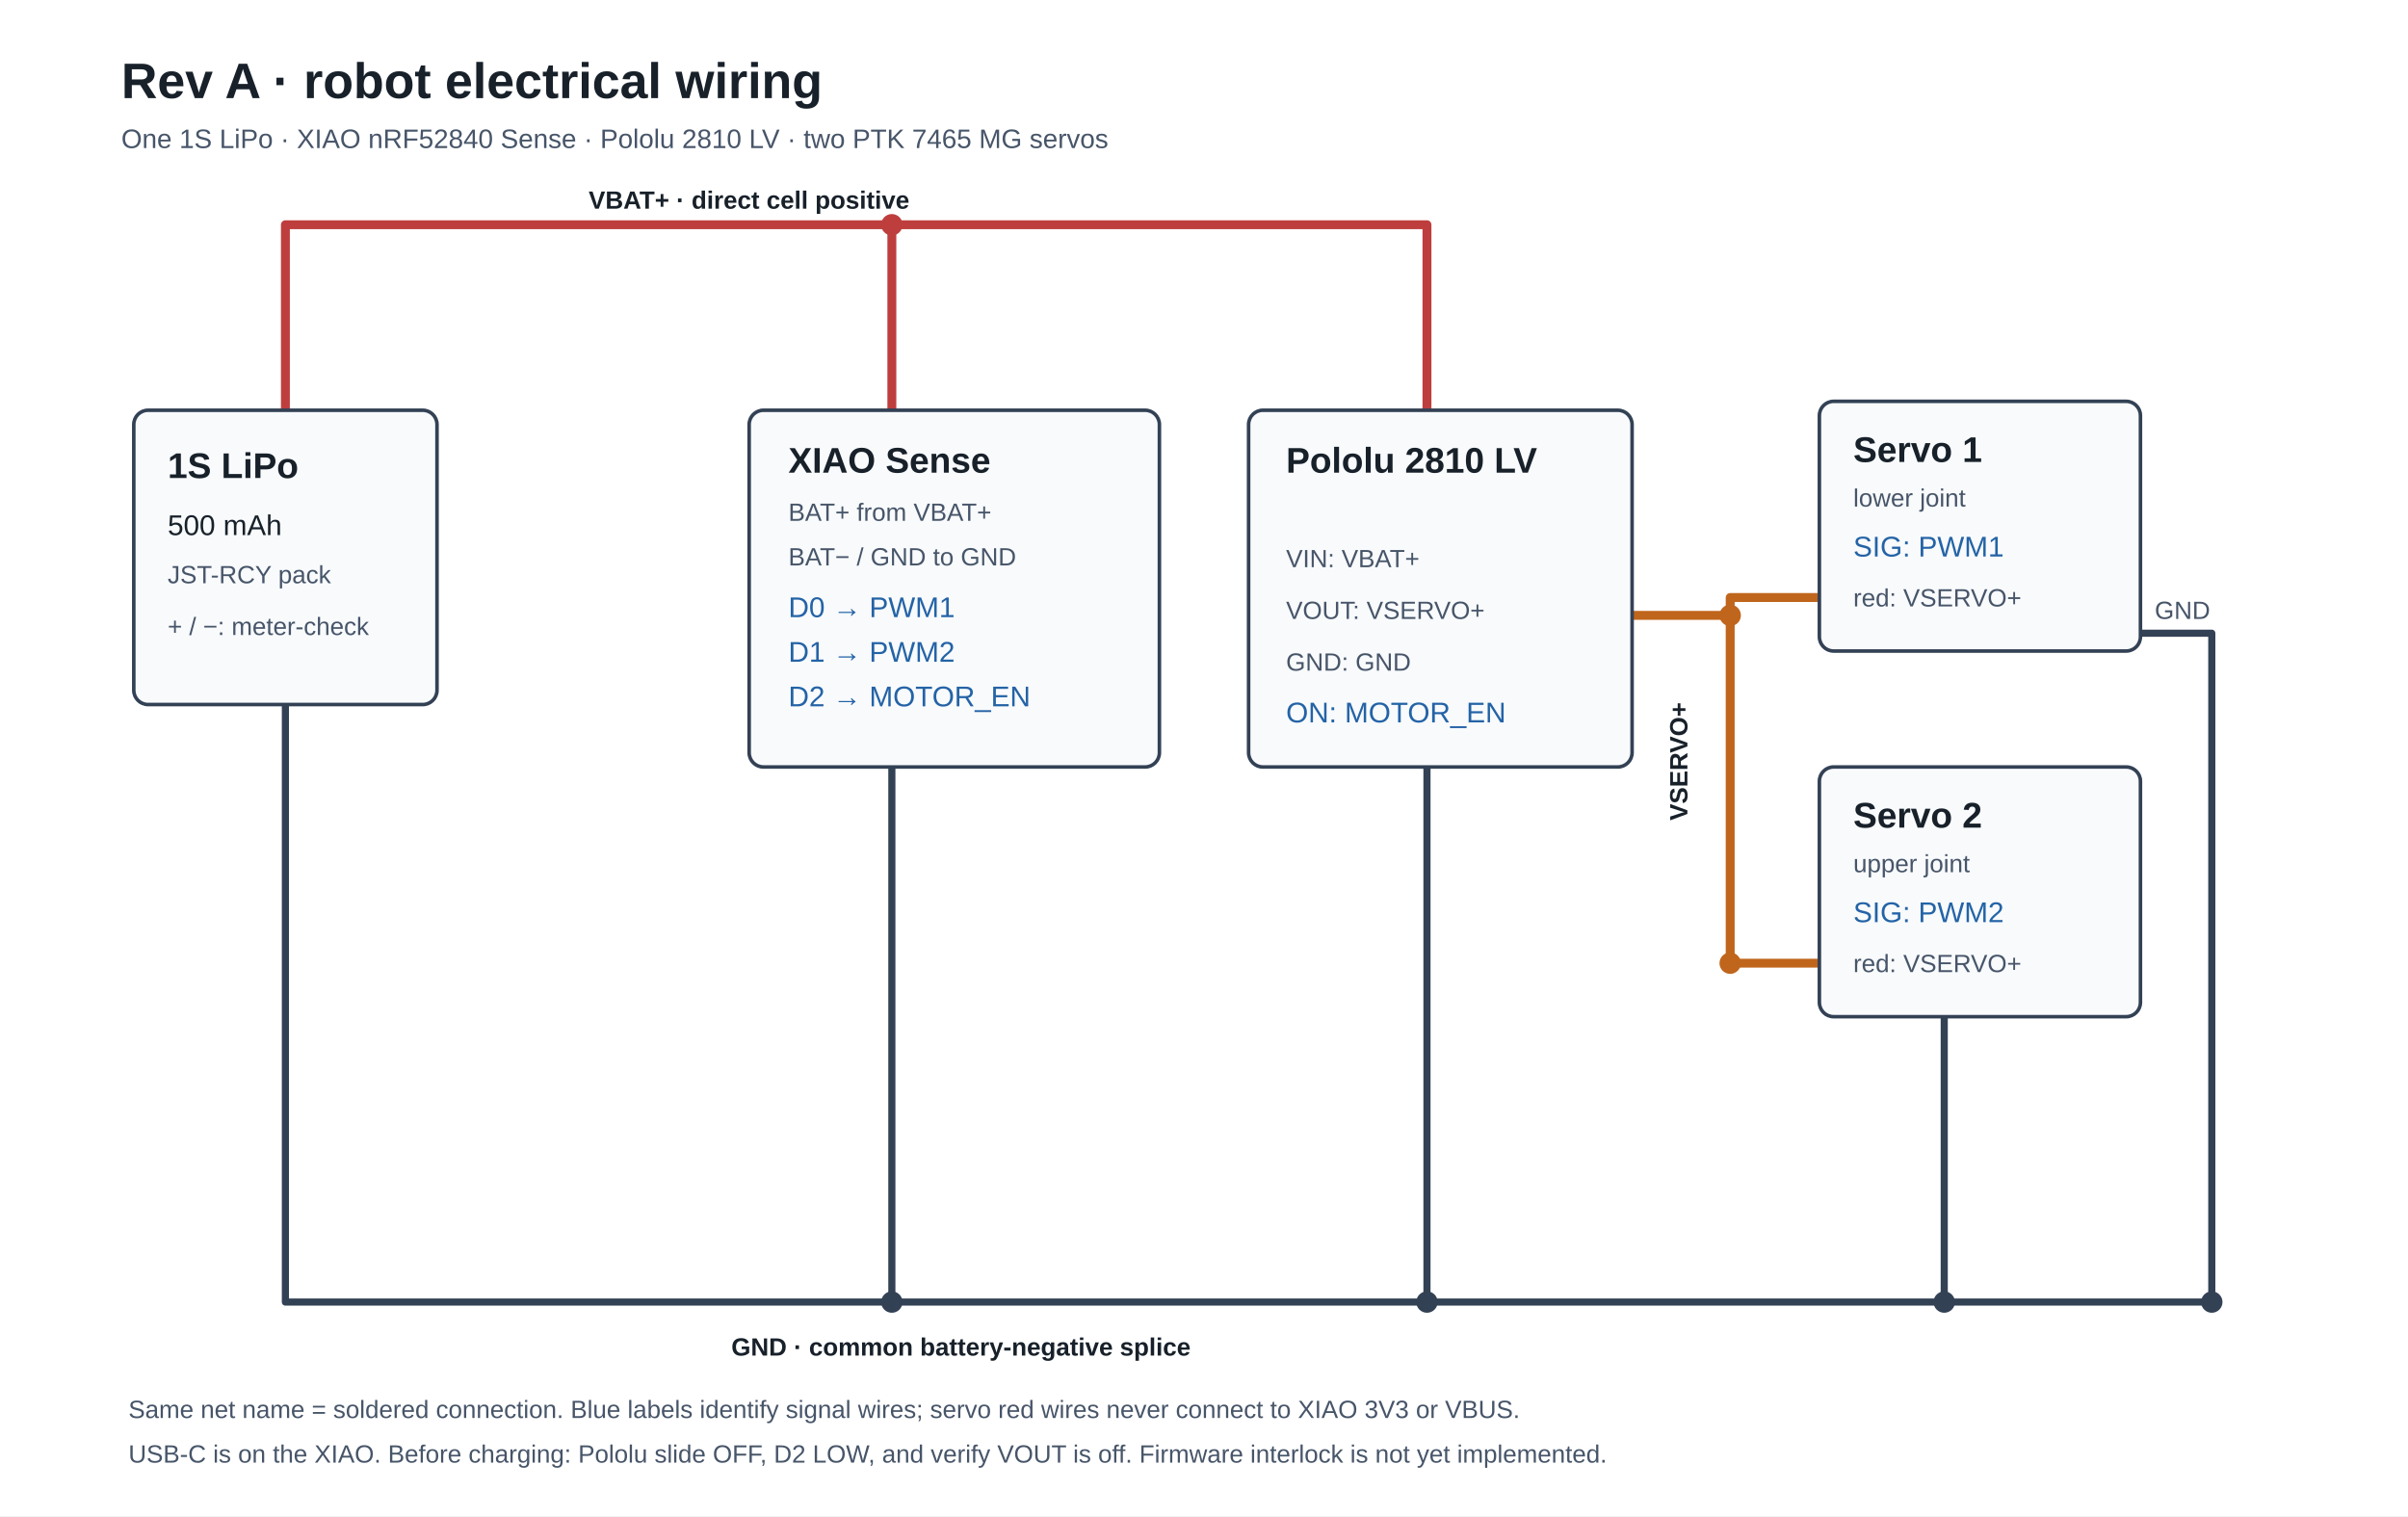
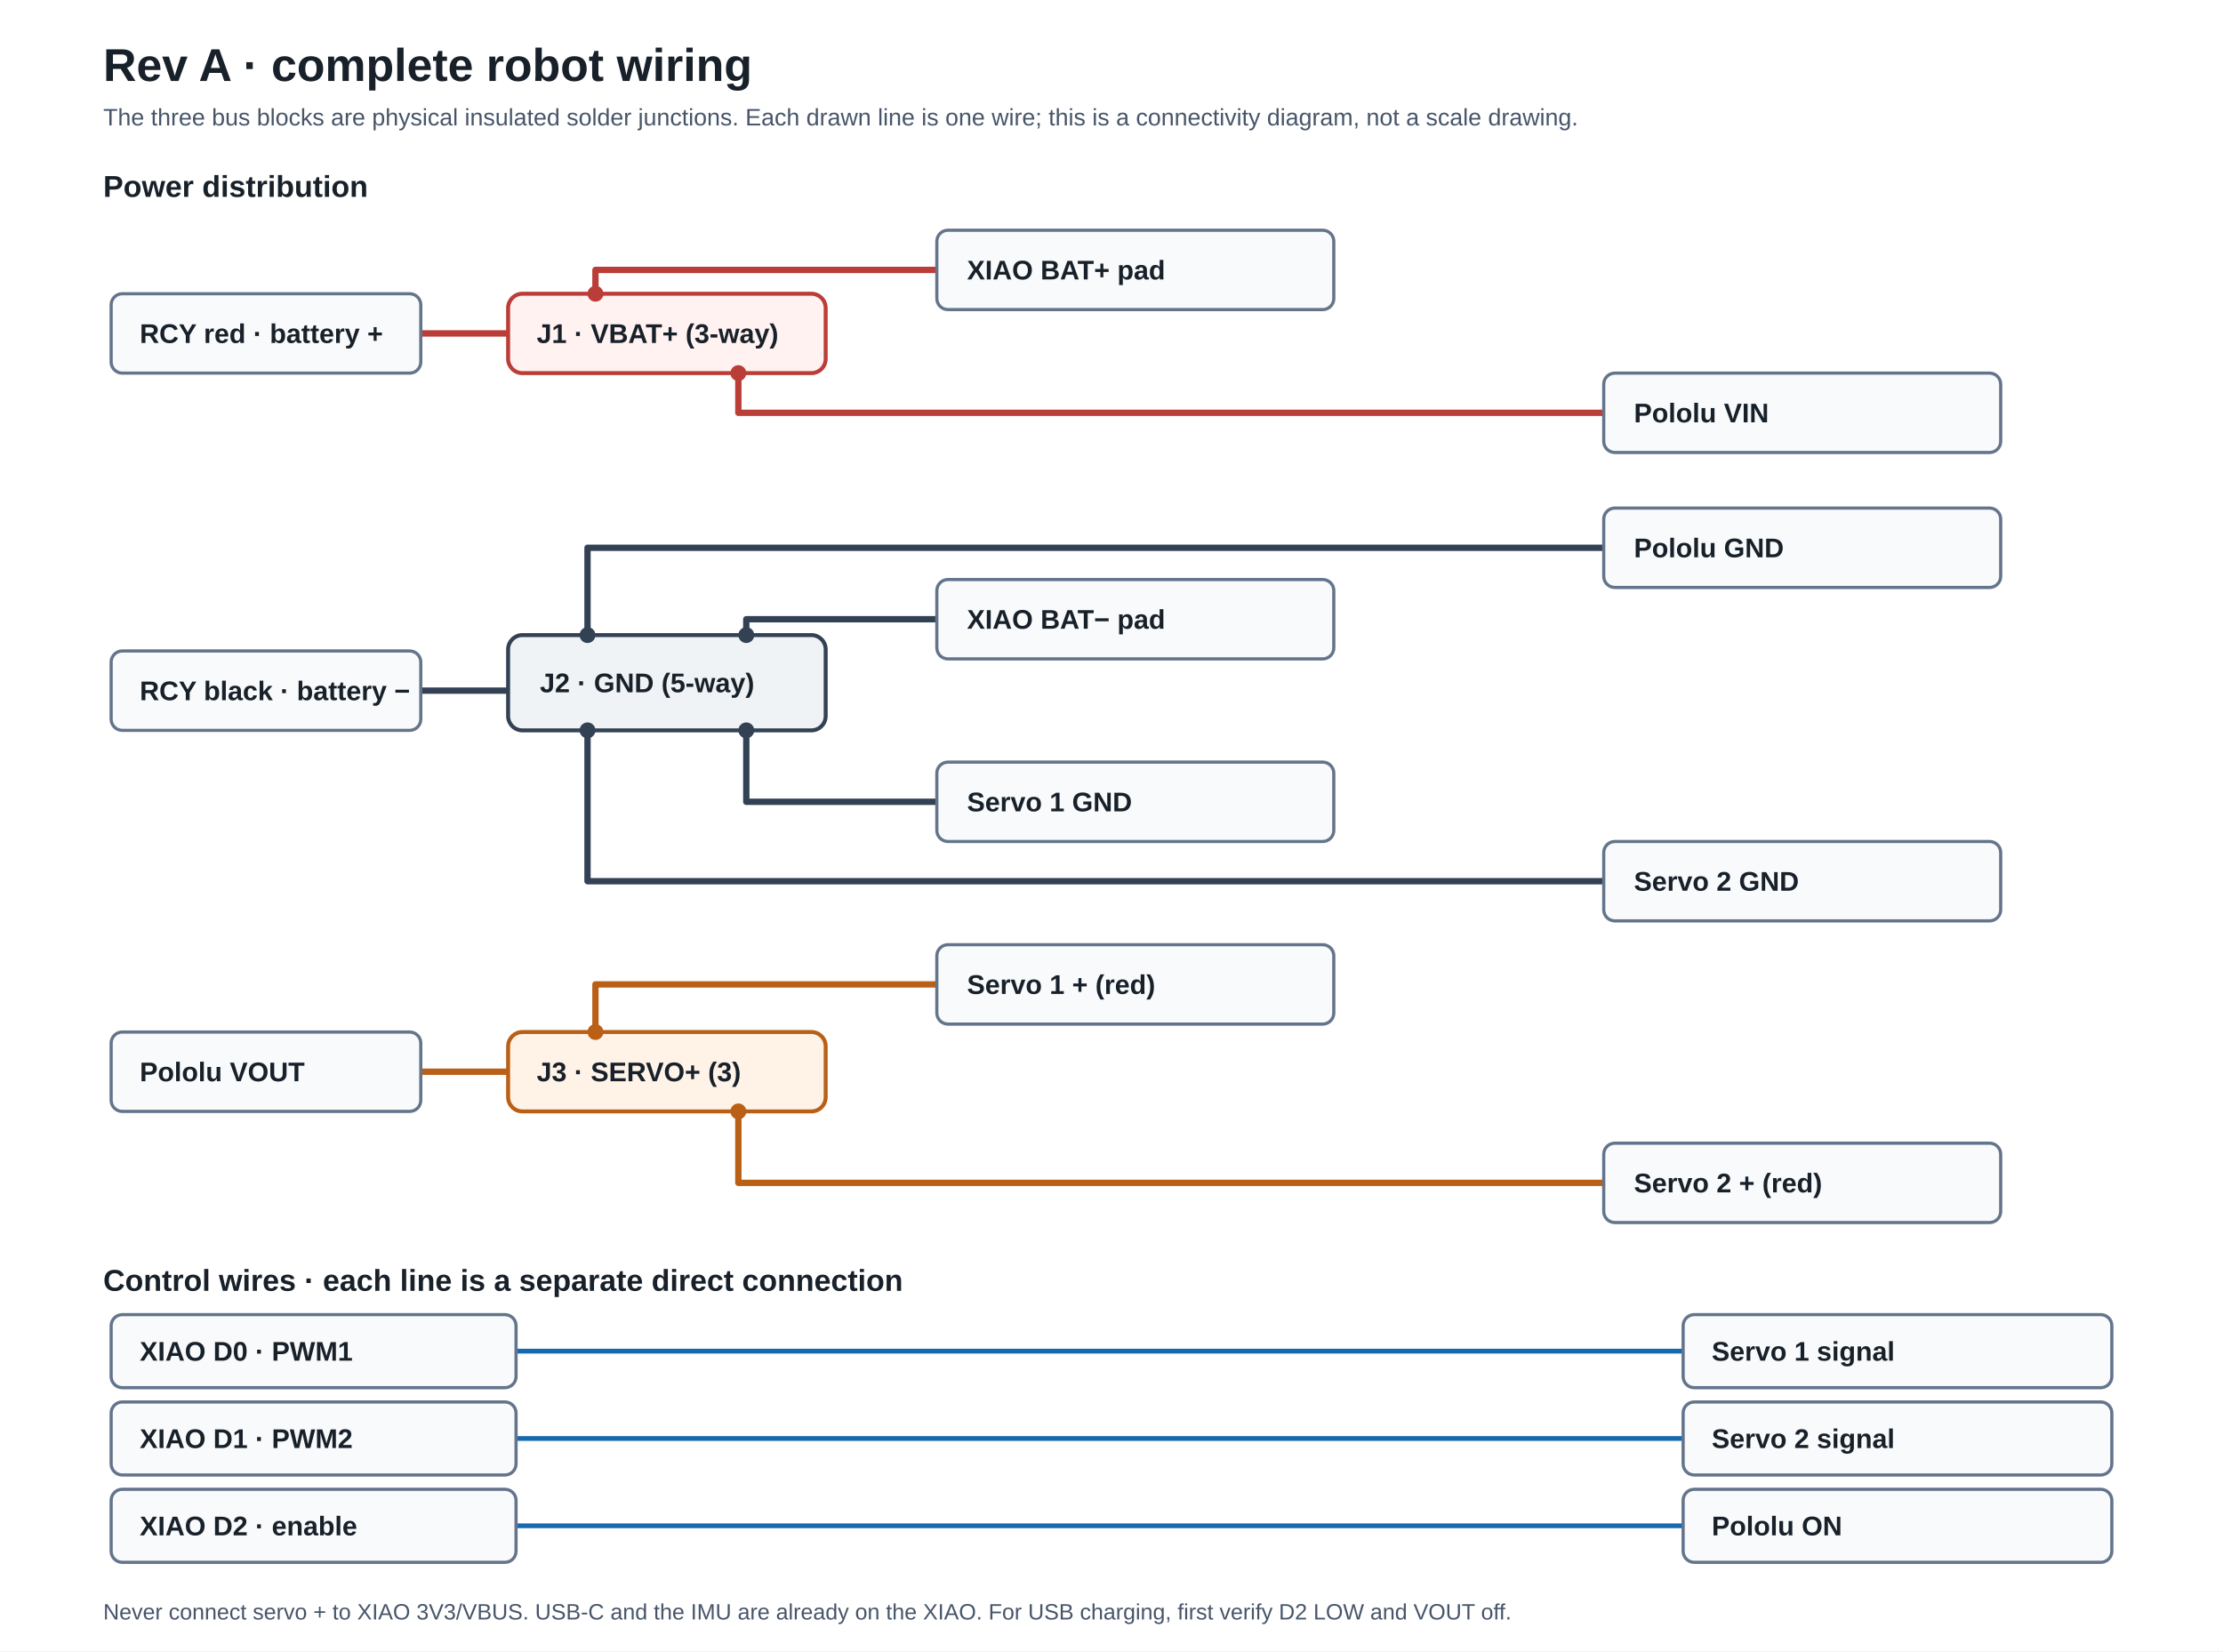
- <svg xmlns="http://www.w3.org/2000/svg" viewBox="0 0 1350 850" role="img" aria-labelledby="title description">
+ <svg xmlns="http://www.w3.org/2000/svg" viewBox="0 0 1400 1040" role="img" aria-labelledby="title description">
  <defs>
    <style>
      text { font-family: Arial, Helvetica, sans-serif; fill: #18212a; }
-       .title { font-size: 28px; font-weight: 700; }
-       .sub { font-size: 15px; fill: #475569; }
-       .block-title { font-size: 20px; font-weight: 700; }
-       .body { font-size: 16px; }
-       .small { font-size: 14px; fill: #475569; }
-       .net { font-size: 14px; font-weight: 700; }
-       .box { fill: #f8fafc; stroke: #334155; stroke-width: 2; rx: 8; }
-       .plus { fill: none; stroke: #be3e3e; stroke-width: 5; stroke-linecap: round; stroke-linejoin: round; }
-       .motor { fill: none; stroke: #bf651c; stroke-width: 5; stroke-linecap: round; stroke-linejoin: round; }
+       .title { font-size: 29px; font-weight: 700; }
+       .subtitle { font-size: 15px; fill: #475569; }
+       .section { font-size: 19px; font-weight: 700; }
+       .label { font-size: 17px; font-weight: 600; }
+       .detail { font-size: 14px; fill: #475569; }
+       .bus-label { font-size: 17px; font-weight: 700; }
+       .box { fill: #f8fafc; stroke: #64748b; stroke-width: 2; rx: 7; }
+       .bus-plus { fill: #fff2f0; stroke: #bb3d38; stroke-width: 2.5; rx: 9; }
+       .bus-ground { fill: #f0f3f6; stroke: #334155; stroke-width: 2.5; rx: 9; }
+       .bus-servo { fill: #fff3e8; stroke: #b95f16; stroke-width: 2.5; rx: 9; }
+       .plus { fill: none; stroke: #bb3d38; stroke-width: 4; stroke-linecap: round; stroke-linejoin: round; }
      .ground { fill: none; stroke: #334155; stroke-width: 4; stroke-linecap: round; stroke-linejoin: round; }
-       .signal { fill: #2463a6; }
-       .dot-plus { fill: #be3e3e; }
-       .dot-motor { fill: #bf651c; }
+       .servo { fill: none; stroke: #b95f16; stroke-width: 4; stroke-linecap: round; stroke-linejoin: round; }
+       .signal { fill: none; stroke: #1769ad; stroke-width: 3; stroke-linecap: round; }
+       .dot-plus { fill: #bb3d38; }
      .dot-ground { fill: #334155; }
+       .dot-servo { fill: #b95f16; }
    </style>
  </defs>
-   <rect width="1350" height="850" fill="#ffffff" />
-   <text x="68" y="55" class="title">Rev A · robot electrical wiring</text>
-   <text x="68" y="83" class="sub">One 1S LiPo · XIAO nRF52840 Sense · Pololu 2810 LV · two PTK 7465 MG servos</text>
-   <path class="plus" d="M160 230 V126 H800 V230 M500 126 V230" />
-   <circle class="dot-plus" cx="500" cy="126" r="6" />
-   <text x="330" y="117" class="net" fill="#be3e3e">VBAT+ · direct cell positive</text>
-   <path class="ground" d="M160 395 V730 H1240 M500 430 V730 M800 430 V730 M1090 570 V730 M1200 355 H1240 V730" />
-   <circle class="dot-ground" cx="500" cy="730" r="6" />
-   <circle class="dot-ground" cx="800" cy="730" r="6" />
-   <circle class="dot-ground" cx="1090" cy="730" r="6" />
-   <circle class="dot-ground" cx="1240" cy="730" r="6" />
-   <text x="410" y="760" class="net">GND · common battery-negative splice</text>
-   <path class="motor" d="M915 345 H970 V540 M970 335 H1020 M970 345 V335 M970 540 H1020" />
-   <circle class="dot-motor" cx="970" cy="345" r="6" />
-   <circle class="dot-motor" cx="970" cy="540" r="6" />
-   <text x="946" y="460" class="net" fill="#bf651c" transform="rotate(-90 946 460)">VSERVO+</text>
-   <rect class="box" x="75" y="230" width="170" height="165" />
-   <text x="94" y="268" class="block-title">1S LiPo</text>
-   <text x="94" y="300" class="body">500 mAh</text>
-   <text x="94" y="327" class="small">JST-RCY pack</text>
-   <text x="94" y="356" class="small">+ / −: meter-check</text>
-   <rect class="box" x="420" y="230" width="230" height="200" />
-   <text x="442" y="265" class="block-title">XIAO Sense</text>
-   <text x="442" y="292" class="small">BAT+ from VBAT+</text>
-   <text x="442" y="317" class="small">BAT− / GND to GND</text>
-   <text x="442" y="346" class="body signal">D0 → PWM1</text>
-   <text x="442" y="371" class="body signal">D1 → PWM2</text>
-   <text x="442" y="396" class="body signal">D2 → MOTOR_EN</text>
-   <rect class="box" x="700" y="230" width="215" height="200" />
-   <text x="721" y="265" class="block-title">Pololu 2810 LV</text>
-   <text x="721" y="318" class="small">VIN: VBAT+</text>
-   <text x="721" y="347" class="small">VOUT: VSERVO+</text>
-   <text x="721" y="376" class="small">GND: GND</text>
-   <text x="721" y="405" class="body signal">ON: MOTOR_EN</text>
-   <rect class="box" x="1020" y="225" width="180" height="140" />
-   <text x="1039" y="259" class="block-title">Servo 1</text>
-   <text x="1039" y="284" class="small">lower joint</text>
-   <text x="1039" y="312" class="body signal">SIG: PWM1</text>
-   <text x="1039" y="340" class="small">red: VSERVO+</text>
-   <text x="1208" y="347" class="small">GND</text>
-   <rect class="box" x="1020" y="430" width="180" height="140" />
-   <text x="1039" y="464" class="block-title">Servo 2</text>
-   <text x="1039" y="489" class="small">upper joint</text>
-   <text x="1039" y="517" class="body signal">SIG: PWM2</text>
-   <text x="1039" y="545" class="small">red: VSERVO+</text>
-   <text x="72" y="795" class="small">Same net name = soldered connection. Blue labels identify signal wires; servo red wires never connect to XIAO 3V3 or VBUS.</text>
-   <text x="72" y="820" class="small">USB-C is on the XIAO. Before charging: Pololu slide OFF, D2 LOW, and verify VOUT is off. Firmware interlock is not yet implemented.</text>
+   <rect width="1400" height="1040" fill="#ffffff" />
+   <text x="65" y="51" class="title">Rev A · complete robot wiring</text>
+   <text x="65" y="79" class="subtitle">The three bus blocks are physical insulated solder junctions. Each drawn line is one wire; this is a connectivity diagram, not a scale drawing.</text>
+   <text x="65" y="124" class="section">Power distribution</text>
+   <path class="plus" d="M265 210 H320 M375 185 V170 H590 M465 235 V260 H1010" />
+   <rect class="box" x="70" y="185" width="195" height="50" />
+   <text x="88" y="216" class="label">RCY red · battery +</text>
+   <rect class="bus-plus" x="320" y="185" width="200" height="50" />
+   <text x="338" y="216" class="bus-label">J1 · VBAT+ (3-way)</text>
+   <rect class="box" x="590" y="145" width="250" height="50" />
+   <text x="609" y="176" class="label">XIAO BAT+ pad</text>
+   <rect class="box" x="1010" y="235" width="250" height="50" />
+   <text x="1029" y="266" class="label">Pololu VIN</text>
+   <circle class="dot-plus" cx="375" cy="185" r="5" />
+   <circle class="dot-plus" cx="465" cy="235" r="5" />
+   <path class="ground" d="M265 435 H320 M370 400 V345 H1010 M470 400 V390 H590 M470 460 V505 H590 M370 460 V555 H1010" />
+   <rect class="box" x="70" y="410" width="195" height="50" />
+   <text x="88" y="441" class="label">RCY black · battery −</text>
+   <rect class="bus-ground" x="320" y="400" width="200" height="60" />
+   <text x="340" y="436" class="bus-label">J2 · GND (5-way)</text>
+   <rect class="box" x="1010" y="320" width="250" height="50" />
+   <text x="1029" y="351" class="label">Pololu GND</text>
+   <rect class="box" x="590" y="365" width="250" height="50" />
+   <text x="609" y="396" class="label">XIAO BAT− pad</text>
+   <rect class="box" x="590" y="480" width="250" height="50" />
+   <text x="609" y="511" class="label">Servo 1 GND</text>
+   <rect class="box" x="1010" y="530" width="250" height="50" />
+   <text x="1029" y="561" class="label">Servo 2 GND</text>
+   <circle class="dot-ground" cx="370" cy="400" r="5" />
+   <circle class="dot-ground" cx="470" cy="400" r="5" />
+   <circle class="dot-ground" cx="470" cy="460" r="5" />
+   <circle class="dot-ground" cx="370" cy="460" r="5" />
+   <path class="servo" d="M265 675 H320 M375 650 V620 H590 M465 700 V745 H1010" />
+   <rect class="box" x="70" y="650" width="195" height="50" />
+   <text x="88" y="681" class="label">Pololu VOUT</text>
+   <rect class="bus-servo" x="320" y="650" width="200" height="50" />
+   <text x="338" y="681" class="bus-label">J3 · SERVO+ (3)</text>
+   <rect class="box" x="590" y="595" width="250" height="50" />
+   <text x="609" y="626" class="label">Servo 1 + (red)</text>
+   <rect class="box" x="1010" y="720" width="250" height="50" />
+   <text x="1029" y="751" class="label">Servo 2 + (red)</text>
+   <circle class="dot-servo" cx="375" cy="650" r="5" />
+   <circle class="dot-servo" cx="465" cy="700" r="5" />
+   <text x="65" y="813" class="section">Control wires · each line is a separate direct connection</text>
+   <path class="signal" d="M325 851 H1060 M325 906 H1060 M325 961 H1060" />
+   <rect class="box" x="70" y="828" width="255" height="46" />
+   <text x="88" y="857" class="label">XIAO D0 · PWM1</text>
+   <rect class="box" x="1060" y="828" width="270" height="46" />
+   <text x="1078" y="857" class="label">Servo 1 signal</text>
+   <rect class="box" x="70" y="883" width="255" height="46" />
+   <text x="88" y="912" class="label">XIAO D1 · PWM2</text>
+   <rect class="box" x="1060" y="883" width="270" height="46" />
+   <text x="1078" y="912" class="label">Servo 2 signal</text>
+   <rect class="box" x="70" y="938" width="255" height="46" />
+   <text x="88" y="967" class="label">XIAO D2 · enable</text>
+   <rect class="box" x="1060" y="938" width="270" height="46" />
+   <text x="1078" y="967" class="label">Pololu ON</text>
+   <text x="65" y="1020" class="detail">Never connect servo + to XIAO 3V3/VBUS. USB-C and the IMU are already on the XIAO. For USB charging, first verify D2 LOW and VOUT off.</text>
</svg>
